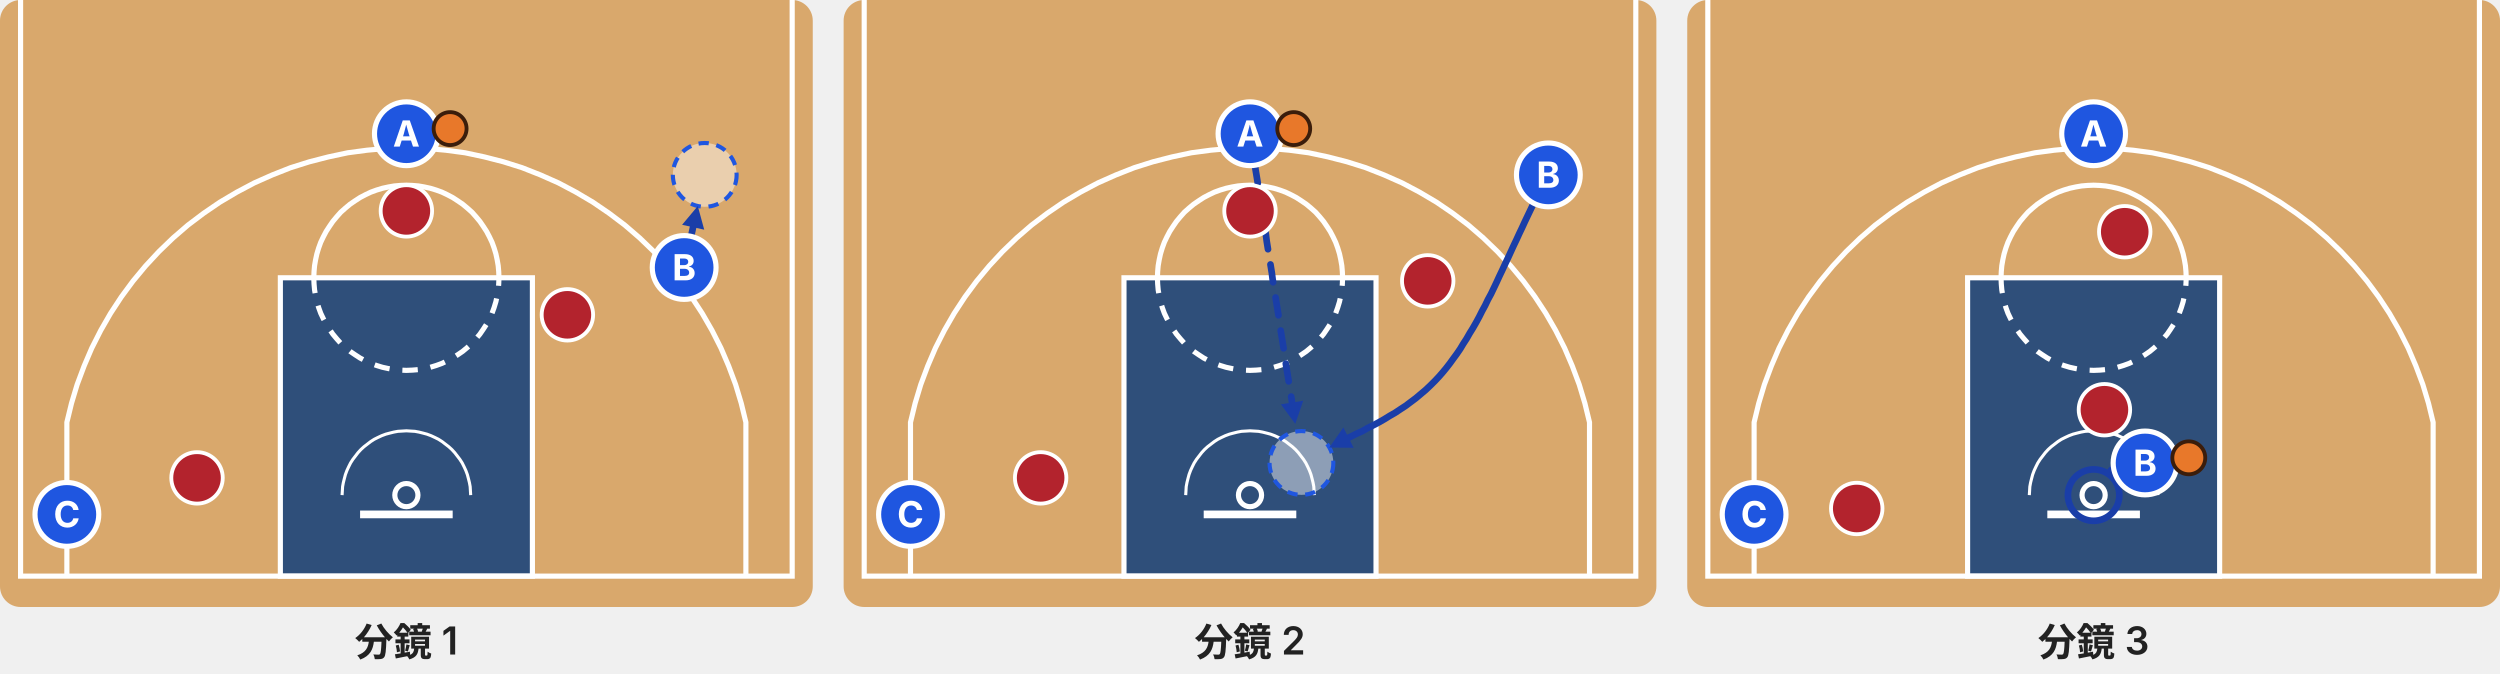
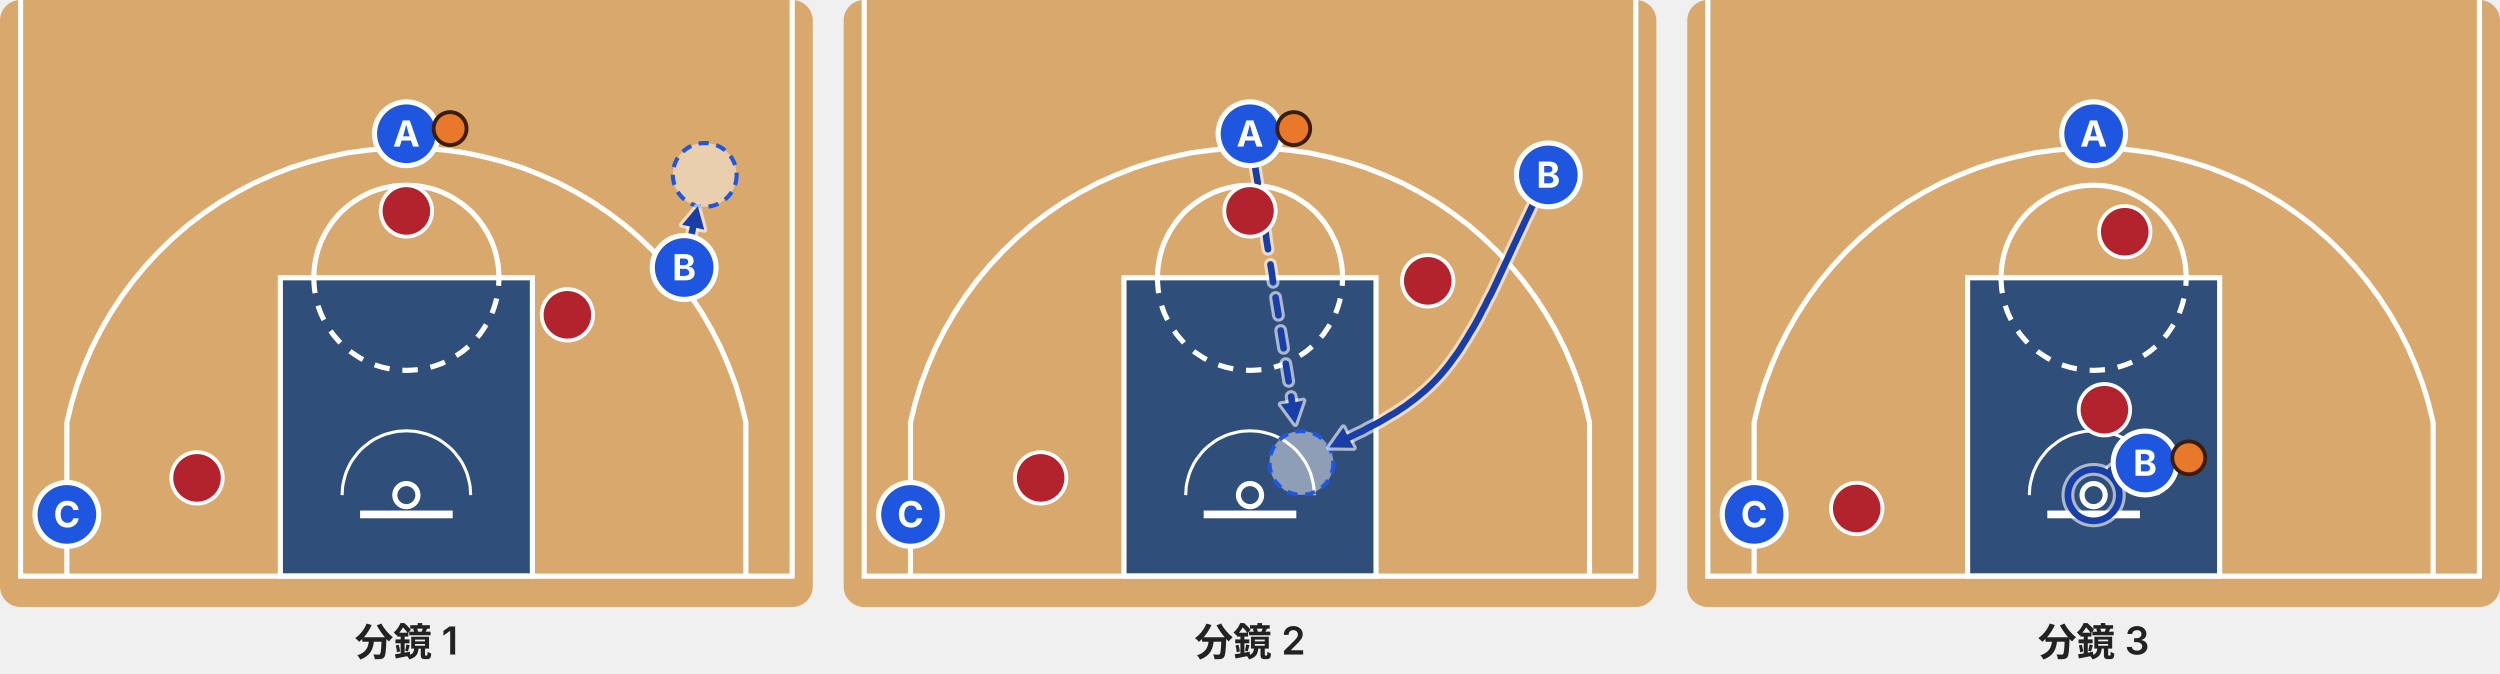
<svg xmlns="http://www.w3.org/2000/svg" viewBox="0 0 972.0 262.0" width="972.0" height="262.0" font-family="-apple-system, 'PingFang TC', 'Noto Sans TC', sans-serif">
  <g transform="translate(0,0)">
    <rect width="316.0" height="236.0" rx="8" fill="#d9a86c" />
    <rect x="109.0" y="108.0" width="98.0" height="116.0" fill="#2f4f7a" stroke="#ffffff" stroke-width="2" />
    <polyline points="8.0,0.0 8.0,224.0 308.0,224.0 308.0,0.0" fill="none" stroke="#ffffff" stroke-width="2" />
    <polyline points="194.0,108.0 193.9,105.6 193.7,103.3 193.3,101.0 192.8,98.7 192.1,96.4 191.3,94.2 190.3,92.1 189.2,90.0 187.9,88.0 186.6,86.1 185.1,84.3 183.5,82.5 181.7,80.9 179.9,79.4 178.0,78.1 176.0,76.8 173.9,75.7 171.8,74.7 169.6,73.9 167.3,73.2 165.0,72.7 162.7,72.3 160.4,72.1 158.0,72.0 155.6,72.1 153.3,72.3 151.0,72.7 148.7,73.2 146.4,73.9 144.2,74.7 142.1,75.7 140.0,76.8 138.0,78.1 136.1,79.4 134.3,80.9 132.5,82.5 130.9,84.3 129.4,86.1 128.1,88.0 126.8,90.0 125.7,92.1 124.7,94.2 123.9,96.4 123.2,98.7 122.7,101.0 122.3,103.3 122.1,105.6 122.0,108.0" fill="none" stroke="#ffffff" stroke-width="2" />
    <polyline points="122.0,108.0 122.1,110.4 122.3,112.7 122.7,115.0 123.2,117.3 123.9,119.6 124.7,121.8 125.7,123.9 126.8,126.0 128.1,128.0 129.4,129.9 130.9,131.7 132.5,133.5 134.3,135.1 136.1,136.6 138.0,137.9 140.0,139.2 142.1,140.3 144.2,141.3 146.4,142.1 148.7,142.8 151.0,143.3 153.3,143.7 155.6,143.9 158.0,144.0 160.4,143.9 162.7,143.7 165.0,143.3 167.3,142.8 169.6,142.1 171.8,141.3 173.9,140.3 176.0,139.2 178.0,137.9 179.9,136.6 181.7,135.1 183.5,133.5 185.1,131.7 186.6,129.9 187.9,128.0 189.2,126.0 190.3,123.9 191.3,121.8 192.1,119.6 192.8,117.3 193.3,115.0 193.7,112.7 193.9,110.4 194.0,108.0" fill="none" stroke="#ffffff" stroke-width="2" stroke-dasharray="6 5" />
    <polyline points="290.0,224.0 290.0,164.2 288.2,156.8 286.0,149.5 283.3,142.3 280.3,135.3 276.8,128.4 273.0,121.8 268.8,115.4 264.3,109.3 259.4,103.4 254.2,97.8 248.7,92.5 242.9,87.5 236.8,82.9 230.5,78.6 223.9,74.7 217.1,71.1 210.1,68.0 203.0,65.2 195.7,62.9 188.3,61.0 180.8,59.4 173.3,58.4 165.6,57.7 158.0,57.5 150.4,57.7 142.7,58.4 135.2,59.4 127.7,61.0 120.3,62.9 113.0,65.2 105.9,68.0 98.9,71.1 92.1,74.7 85.5,78.6 79.2,82.9 73.1,87.5 67.3,92.5 61.8,97.8 56.6,103.4 51.7,109.3 47.2,115.4 43.0,121.8 39.2,128.4 35.7,135.3 32.7,142.3 30.0,149.5 27.8,156.8 26.0,164.2 26.0,224.0" fill="none" stroke="#ffffff" stroke-width="2" />
    <polyline points="183.0,192.5 182.9,190.9 182.8,189.2 182.5,187.6 182.1,186.0 181.7,184.5 181.1,182.9 180.4,181.4 179.7,180.0 178.8,178.6 177.8,177.3 176.8,176.0 175.7,174.8 174.5,173.7 173.2,172.7 171.9,171.7 170.5,170.8 169.1,170.1 167.6,169.4 166.0,168.8 164.5,168.4 162.9,168.0 161.3,167.7 159.6,167.6 158.0,167.5 156.4,167.6 154.7,167.7 153.1,168.0 151.5,168.4 150.0,168.8 148.4,169.4 146.9,170.1 145.5,170.8 144.1,171.7 142.8,172.7 141.5,173.7 140.3,174.8 139.2,176.0 138.2,177.3 137.2,178.6 136.3,180.0 135.6,181.4 134.9,182.9 134.3,184.5 133.9,186.0 133.5,187.6 133.2,189.2 133.1,190.9 133.0,192.5" fill="none" stroke="#ffffff" stroke-width="1.2" />
    <line x1="140.0" y1="200.0" x2="176.0" y2="200.0" stroke="#ffffff" stroke-width="3" />
    <circle cx="158.0" cy="192.5" r="4.5" fill="none" stroke="#ffffff" stroke-width="2" />
    <circle cx="274.0" cy="68.0" r="12.4" fill="#ffffff" fill-opacity="0.45" stroke="#1f56e0" stroke-width="1.6" stroke-dasharray="4 3" />
+     <polyline points="268.7,91.9 269.2,89.6 269.7,87.2 269.8,86.7" fill="none" stroke="#ffffff" stroke-width="5.0" stroke-linecap="round" stroke-linejoin="round" stroke-opacity="0.6" fill-opacity="0.6" />
+     <polygon points="271.3,80.1 265.2,87.4 273.8,89.3" fill="#ffffff" stroke="#ffffff" stroke-width="2.4" stroke-linejoin="round" stroke-opacity="0.6" fill-opacity="0.6" />
    <polyline points="268.7,91.9 269.2,89.6 269.7,87.2 269.8,86.7" fill="none" stroke="#1a3ea8" stroke-width="2.6" stroke-linecap="round" stroke-linejoin="round" />
    <polygon points="271.3,80.1 265.2,87.4 273.8,89.3" fill="#1a3ea8" />
    <circle cx="158.0" cy="82.0" r="10.0" fill="#b3232d" stroke="#fff" stroke-width="1.5" />
    <circle cx="220.6" cy="122.4" r="10.0" fill="#b3232d" stroke="#fff" stroke-width="1.5" />
    <circle cx="76.6" cy="185.8" r="10.0" fill="#b3232d" stroke="#fff" stroke-width="1.5" />
    <circle cx="158.0" cy="52.0" r="12.4" fill="#1f56e0" stroke="#fff" stroke-width="2" />
    <text x="158.0" y="57.0" font-size="14" font-weight="700" fill="#fff" text-anchor="middle">A</text>
    <circle cx="266.0" cy="104.0" r="12.4" fill="#1f56e0" stroke="#fff" stroke-width="2" />
    <text x="266.0" y="109.0" font-size="14" font-weight="700" fill="#fff" text-anchor="middle">B</text>
    <circle cx="26.0" cy="200.0" r="12.4" fill="#1f56e0" stroke="#fff" stroke-width="2" />
    <text x="26.0" y="205.0" font-size="14" font-weight="700" fill="#fff" text-anchor="middle">C</text>
    <circle cx="175.0" cy="50.0" r="6.4" fill="#e8782a" stroke="#3b1d0b" stroke-width="1.5" />
    <text x="158.0" y="255.0" font-size="15" font-weight="600" fill="#222" text-anchor="middle">分鏡 1</text>
  </g>
  <g transform="translate(328,0)">
    <rect width="316.0" height="236.0" rx="8" fill="#d9a86c" />
    <rect x="109.0" y="108.0" width="98.0" height="116.0" fill="#2f4f7a" stroke="#ffffff" stroke-width="2" />
    <polyline points="8.0,0.0 8.0,224.0 308.0,224.0 308.0,0.0" fill="none" stroke="#ffffff" stroke-width="2" />
    <polyline points="194.0,108.0 193.9,105.6 193.7,103.3 193.3,101.0 192.8,98.7 192.1,96.4 191.3,94.2 190.3,92.1 189.2,90.0 187.9,88.0 186.6,86.1 185.1,84.3 183.5,82.5 181.7,80.9 179.9,79.4 178.0,78.1 176.0,76.8 173.9,75.7 171.8,74.7 169.6,73.9 167.3,73.2 165.0,72.7 162.7,72.3 160.4,72.1 158.0,72.0 155.6,72.1 153.3,72.3 151.0,72.7 148.7,73.2 146.4,73.9 144.2,74.7 142.1,75.7 140.0,76.8 138.0,78.1 136.1,79.4 134.3,80.9 132.5,82.5 130.9,84.3 129.4,86.1 128.1,88.0 126.8,90.0 125.7,92.1 124.7,94.2 123.9,96.4 123.2,98.7 122.7,101.0 122.3,103.3 122.1,105.6 122.0,108.0" fill="none" stroke="#ffffff" stroke-width="2" />
    <polyline points="122.0,108.0 122.1,110.4 122.3,112.7 122.7,115.0 123.2,117.3 123.9,119.6 124.7,121.8 125.7,123.9 126.8,126.0 128.1,128.0 129.4,129.9 130.9,131.7 132.5,133.5 134.3,135.1 136.1,136.6 138.0,137.9 140.0,139.2 142.1,140.3 144.2,141.3 146.4,142.1 148.7,142.8 151.0,143.3 153.3,143.7 155.6,143.9 158.0,144.0 160.4,143.9 162.7,143.7 165.0,143.3 167.3,142.8 169.6,142.1 171.8,141.3 173.9,140.3 176.0,139.2 178.0,137.9 179.9,136.6 181.7,135.1 183.5,133.5 185.1,131.7 186.6,129.9 187.9,128.0 189.2,126.0 190.3,123.9 191.3,121.8 192.1,119.6 192.8,117.3 193.3,115.0 193.7,112.7 193.9,110.4 194.0,108.0" fill="none" stroke="#ffffff" stroke-width="2" stroke-dasharray="6 5" />
    <polyline points="290.0,224.0 290.0,164.2 288.2,156.8 286.0,149.5 283.3,142.3 280.3,135.3 276.8,128.4 273.0,121.8 268.8,115.4 264.3,109.3 259.4,103.4 254.2,97.8 248.7,92.5 242.9,87.5 236.8,82.9 230.5,78.6 223.9,74.7 217.1,71.1 210.1,68.0 203.0,65.2 195.7,62.9 188.3,61.0 180.8,59.4 173.3,58.4 165.6,57.7 158.0,57.5 150.4,57.7 142.7,58.4 135.2,59.4 127.7,61.0 120.3,62.9 113.0,65.2 105.9,68.0 98.9,71.1 92.1,74.7 85.5,78.6 79.2,82.9 73.1,87.5 67.3,92.5 61.8,97.8 56.6,103.4 51.7,109.3 47.2,115.4 43.0,121.8 39.2,128.4 35.7,135.3 32.7,142.3 30.0,149.5 27.8,156.8 26.0,164.2 26.0,224.0" fill="none" stroke="#ffffff" stroke-width="2" />
    <polyline points="183.0,192.5 182.9,190.9 182.8,189.2 182.5,187.6 182.1,186.0 181.7,184.5 181.1,182.9 180.4,181.4 179.7,180.0 178.8,178.6 177.8,177.3 176.8,176.0 175.7,174.8 174.5,173.7 173.2,172.7 171.9,171.7 170.5,170.8 169.1,170.1 167.6,169.4 166.0,168.8 164.5,168.4 162.9,168.0 161.3,167.7 159.6,167.6 158.0,167.5 156.4,167.6 154.7,167.7 153.1,168.0 151.5,168.4 150.0,168.8 148.4,169.4 146.9,170.1 145.5,170.8 144.1,171.7 142.8,172.7 141.5,173.7 140.3,174.8 139.2,176.0 138.2,177.3 137.2,178.6 136.3,180.0 135.6,181.4 134.9,182.9 134.3,184.5 133.9,186.0 133.5,187.6 133.2,189.2 133.1,190.9 133.0,192.5" fill="none" stroke="#ffffff" stroke-width="1.2" />
    <line x1="140.0" y1="200.0" x2="176.0" y2="200.0" stroke="#ffffff" stroke-width="3" />
    <circle cx="158.0" cy="192.5" r="4.5" fill="none" stroke="#ffffff" stroke-width="2" />
    <circle cx="178.0" cy="180.0" r="12.4" fill="#ffffff" fill-opacity="0.45" stroke="#1f56e0" stroke-width="1.6" stroke-dasharray="4 3" />
+     <polyline points="268.3,79.0 268.2,79.2 267.1,81.5 266.0,83.8 264.9,86.1 263.8,88.5 262.7,90.8 261.6,93.2 260.5,95.5 259.4,97.9 258.3,100.3 257.2,102.6 256.1,105.0 255.0,107.3 253.9,109.7 252.8,112.0 251.7,114.3 250.5,116.5 249.4,118.8 248.2,121.0 247.1,123.2 245.9,125.4 244.7,127.5 243.4,129.6 242.2,131.7 240.9,133.7 239.7,135.7 238.4,137.6 237.0,139.5 235.7,141.3 234.3,143.1 232.9,144.8 231.5,146.4 230.0,148.0 228.2,149.8 226.3,151.6 224.4,153.2 222.5,154.8 220.5,156.3 218.5,157.8 216.5,159.1 214.4,160.5 212.3,161.7 210.2,163.0 208.1,164.2 206.0,165.3 203.8,166.4 201.7,167.6 199.5,168.6 197.3,169.7 195.1,170.8 194.9,170.9" fill="none" stroke="#ffffff" stroke-width="5.0" stroke-linecap="round" stroke-linejoin="round" stroke-opacity="0.6" fill-opacity="0.6" />
+     <polygon points="188.8,174.0 198.3,174.1 194.3,166.2" fill="#ffffff" stroke="#ffffff" stroke-width="2.4" stroke-linejoin="round" stroke-opacity="0.6" fill-opacity="0.6" />
    <polyline points="268.3,79.0 268.2,79.2 267.1,81.5 266.0,83.8 264.9,86.1 263.8,88.5 262.7,90.8 261.6,93.2 260.5,95.5 259.4,97.9 258.3,100.3 257.2,102.6 256.1,105.0 255.0,107.3 253.9,109.7 252.8,112.0 251.7,114.3 250.5,116.5 249.4,118.8 248.2,121.0 247.1,123.2 245.9,125.4 244.7,127.5 243.4,129.6 242.2,131.7 240.9,133.7 239.7,135.7 238.4,137.6 237.0,139.5 235.7,141.3 234.3,143.1 232.9,144.8 231.5,146.4 230.0,148.0 228.2,149.8 226.3,151.6 224.4,153.2 222.5,154.8 220.5,156.3 218.5,157.8 216.5,159.1 214.4,160.5 212.3,161.7 210.2,163.0 208.1,164.2 206.0,165.3 203.8,166.4 201.7,167.6 199.5,168.6 197.3,169.7 195.1,170.8 194.9,170.9" fill="none" stroke="#1a3ea8" stroke-width="2.6" stroke-linecap="round" stroke-linejoin="round" />
    <polygon points="188.8,174.0 198.3,174.1 194.3,166.2" fill="#1a3ea8" />
+     <polyline points="159.9,64.3 159.9,64.3 160.3,66.8 160.7,69.2 161.1,71.7 161.5,74.2 161.8,76.6 162.2,79.1 162.6,81.5 163.0,84.0 163.4,86.5 163.8,88.9 164.2,91.4 164.5,93.8 164.9,96.3 165.3,98.8 165.7,101.2 166.1,103.7 166.5,106.2 166.8,108.6 167.2,111.1 167.6,113.5 168.0,116.0 168.4,118.5 168.8,120.9 169.2,123.4 169.5,125.8 169.9,128.3 170.3,130.8 170.7,133.2 171.1,135.7 171.5,138.2 171.8,140.6 172.2,143.1 172.6,145.5 173.0,148.0 173.4,150.5 173.8,152.9 174.2,155.4 174.5,157.8 174.6,158.1" fill="none" stroke="#ffffff" stroke-width="5.0" stroke-linecap="round" stroke-linejoin="round" stroke-opacity="0.6" fill-opacity="0.6" stroke-dasharray="7 6" />
+     <polygon points="175.6,164.8 178.7,155.8 170.0,157.2" fill="#ffffff" stroke="#ffffff" stroke-width="2.4" stroke-linejoin="round" stroke-opacity="0.6" fill-opacity="0.6" />
    <polyline points="159.9,64.3 159.9,64.3 160.3,66.8 160.7,69.2 161.1,71.7 161.5,74.2 161.8,76.6 162.2,79.1 162.6,81.5 163.0,84.0 163.4,86.5 163.8,88.9 164.2,91.4 164.5,93.8 164.9,96.3 165.3,98.8 165.7,101.2 166.1,103.7 166.5,106.2 166.8,108.6 167.2,111.1 167.6,113.5 168.0,116.0 168.4,118.5 168.8,120.9 169.2,123.4 169.5,125.8 169.9,128.3 170.3,130.8 170.7,133.2 171.1,135.7 171.5,138.2 171.8,140.6 172.2,143.1 172.6,145.5 173.0,148.0 173.4,150.5 173.8,152.9 174.2,155.4 174.5,157.8 174.6,158.1" fill="none" stroke="#1a3ea8" stroke-width="2.6" stroke-linecap="round" stroke-linejoin="round" stroke-dasharray="7 6" />
    <polygon points="175.6,164.8 178.7,155.8 170.0,157.2" fill="#1a3ea8" />
    <circle cx="158.0" cy="82.0" r="10.0" fill="#b3232d" stroke="#fff" stroke-width="1.5" />
    <circle cx="227.1" cy="109.2" r="10.0" fill="#b3232d" stroke="#fff" stroke-width="1.5" />
    <circle cx="76.6" cy="185.8" r="10.0" fill="#b3232d" stroke="#fff" stroke-width="1.5" />
    <circle cx="158.0" cy="52.0" r="12.4" fill="#1f56e0" stroke="#fff" stroke-width="2" />
    <text x="158.0" y="57.0" font-size="14" font-weight="700" fill="#fff" text-anchor="middle">A</text>
    <circle cx="274.0" cy="68.0" r="12.4" fill="#1f56e0" stroke="#fff" stroke-width="2" />
    <text x="274.0" y="73.0" font-size="14" font-weight="700" fill="#fff" text-anchor="middle">B</text>
    <circle cx="26.0" cy="200.0" r="12.4" fill="#1f56e0" stroke="#fff" stroke-width="2" />
    <text x="26.0" y="205.0" font-size="14" font-weight="700" fill="#fff" text-anchor="middle">C</text>
    <circle cx="175.0" cy="50.0" r="6.4" fill="#e8782a" stroke="#3b1d0b" stroke-width="1.5" />
    <text x="158.0" y="255.0" font-size="15" font-weight="600" fill="#222" text-anchor="middle">分鏡 2</text>
  </g>
  <g transform="translate(656,0)">
    <rect width="316.0" height="236.0" rx="8" fill="#d9a86c" />
    <rect x="109.0" y="108.0" width="98.0" height="116.0" fill="#2f4f7a" stroke="#ffffff" stroke-width="2" />
    <polyline points="8.0,0.0 8.0,224.0 308.0,224.0 308.0,0.0" fill="none" stroke="#ffffff" stroke-width="2" />
    <polyline points="194.0,108.0 193.9,105.6 193.7,103.3 193.3,101.0 192.8,98.7 192.1,96.4 191.3,94.2 190.3,92.1 189.2,90.0 187.9,88.0 186.6,86.1 185.1,84.3 183.5,82.5 181.7,80.9 179.9,79.4 178.0,78.1 176.0,76.8 173.9,75.7 171.8,74.7 169.6,73.9 167.3,73.2 165.0,72.7 162.7,72.3 160.4,72.1 158.0,72.0 155.6,72.1 153.3,72.3 151.0,72.7 148.7,73.2 146.4,73.9 144.2,74.7 142.1,75.7 140.0,76.8 138.0,78.1 136.1,79.4 134.3,80.9 132.5,82.5 130.9,84.3 129.4,86.1 128.1,88.0 126.8,90.0 125.7,92.1 124.7,94.2 123.9,96.4 123.2,98.7 122.7,101.0 122.3,103.3 122.1,105.6 122.0,108.0" fill="none" stroke="#ffffff" stroke-width="2" />
    <polyline points="122.0,108.0 122.1,110.4 122.3,112.7 122.7,115.0 123.2,117.3 123.9,119.6 124.7,121.8 125.7,123.9 126.8,126.0 128.1,128.0 129.4,129.9 130.9,131.7 132.5,133.5 134.3,135.1 136.1,136.6 138.0,137.9 140.0,139.2 142.1,140.3 144.2,141.3 146.4,142.1 148.7,142.8 151.0,143.3 153.3,143.7 155.6,143.9 158.0,144.0 160.4,143.9 162.7,143.7 165.0,143.3 167.3,142.8 169.6,142.1 171.8,141.3 173.9,140.3 176.0,139.2 178.0,137.9 179.9,136.6 181.7,135.1 183.5,133.5 185.1,131.7 186.6,129.9 187.9,128.0 189.2,126.0 190.3,123.9 191.3,121.8 192.1,119.6 192.8,117.3 193.3,115.0 193.7,112.7 193.9,110.4 194.0,108.0" fill="none" stroke="#ffffff" stroke-width="2" stroke-dasharray="6 5" />
    <polyline points="290.0,224.0 290.0,164.2 288.2,156.8 286.0,149.5 283.3,142.3 280.3,135.3 276.8,128.4 273.0,121.8 268.8,115.4 264.3,109.3 259.4,103.4 254.2,97.8 248.7,92.5 242.9,87.5 236.8,82.9 230.5,78.6 223.9,74.7 217.1,71.1 210.1,68.0 203.0,65.2 195.7,62.9 188.3,61.0 180.8,59.4 173.3,58.4 165.6,57.7 158.0,57.5 150.4,57.7 142.7,58.4 135.2,59.4 127.7,61.0 120.3,62.9 113.0,65.2 105.9,68.0 98.9,71.1 92.1,74.7 85.5,78.6 79.2,82.9 73.1,87.5 67.3,92.5 61.8,97.8 56.6,103.4 51.7,109.3 47.2,115.4 43.0,121.8 39.2,128.4 35.7,135.3 32.7,142.3 30.0,149.5 27.8,156.8 26.0,164.2 26.0,224.0" fill="none" stroke="#ffffff" stroke-width="2" />
    <polyline points="183.0,192.5 182.9,190.9 182.8,189.2 182.5,187.6 182.1,186.0 181.7,184.5 181.1,182.9 180.4,181.4 179.7,180.0 178.8,178.6 177.8,177.3 176.8,176.0 175.7,174.8 174.5,173.7 173.2,172.7 171.9,171.7 170.5,170.8 169.1,170.1 167.6,169.4 166.0,168.8 164.5,168.4 162.9,168.0 161.3,167.7 159.6,167.6 158.0,167.5 156.4,167.6 154.7,167.7 153.1,168.0 151.5,168.4 150.0,168.8 148.4,169.4 146.9,170.1 145.5,170.8 144.1,171.7 142.8,172.7 141.5,173.7 140.3,174.8 139.2,176.0 138.2,177.3 137.2,178.6 136.3,180.0 135.6,181.4 134.9,182.9 134.3,184.5 133.9,186.0 133.5,187.6 133.2,189.2 133.1,190.9 133.0,192.5" fill="none" stroke="#ffffff" stroke-width="1.2" />
    <line x1="140.0" y1="200.0" x2="176.0" y2="200.0" stroke="#ffffff" stroke-width="3" />
    <circle cx="158.0" cy="192.5" r="4.5" fill="none" stroke="#ffffff" stroke-width="2" />
+     <polyline points="165.9,182.6 165.8,182.6 164.2,183.9 163.8,184.4" fill="none" stroke="#ffffff" stroke-width="6.0" stroke-linecap="round" stroke-linejoin="round" stroke-opacity="0.6" fill-opacity="0.6" stroke-dasharray="1 6" />
+     <circle cx="158.0" cy="192.5" r="10.0" fill="none" stroke="#ffffff" stroke-width="5.0" stroke-opacity="0.6" fill-opacity="0.6" />
    <polyline points="165.9,182.6 165.8,182.6 164.2,183.9 163.8,184.4" fill="none" stroke="#1a3ea8" stroke-width="3.6" stroke-linecap="round" stroke-linejoin="round" stroke-dasharray="1 6" />
    <circle cx="158.0" cy="192.5" r="10.0" fill="none" stroke="#1a3ea8" stroke-width="2.6" />
    <circle cx="170.1" cy="90.1" r="10.0" fill="#b3232d" stroke="#fff" stroke-width="1.5" />
    <circle cx="162.2" cy="159.3" r="10.0" fill="#b3232d" stroke="#fff" stroke-width="1.5" />
    <circle cx="65.9" cy="197.7" r="10.0" fill="#b3232d" stroke="#fff" stroke-width="1.5" />
    <circle cx="158.0" cy="52.0" r="12.4" fill="#1f56e0" stroke="#fff" stroke-width="2" />
    <text x="158.0" y="57.0" font-size="14" font-weight="700" fill="#fff" text-anchor="middle">A</text>
    <circle cx="178.0" cy="180.0" r="12.4" fill="#1f56e0" stroke="#fff" stroke-width="2" />
    <text x="178.0" y="185.0" font-size="14" font-weight="700" fill="#fff" text-anchor="middle">B</text>
    <circle cx="26.0" cy="200.0" r="12.4" fill="#1f56e0" stroke="#fff" stroke-width="2" />
    <text x="26.0" y="205.0" font-size="14" font-weight="700" fill="#fff" text-anchor="middle">C</text>
    <circle cx="195.0" cy="178.0" r="6.4" fill="#e8782a" stroke="#3b1d0b" stroke-width="1.5" />
    <text x="158.0" y="255.0" font-size="15" font-weight="600" fill="#222" text-anchor="middle">分鏡 3</text>
  </g>
</svg>
